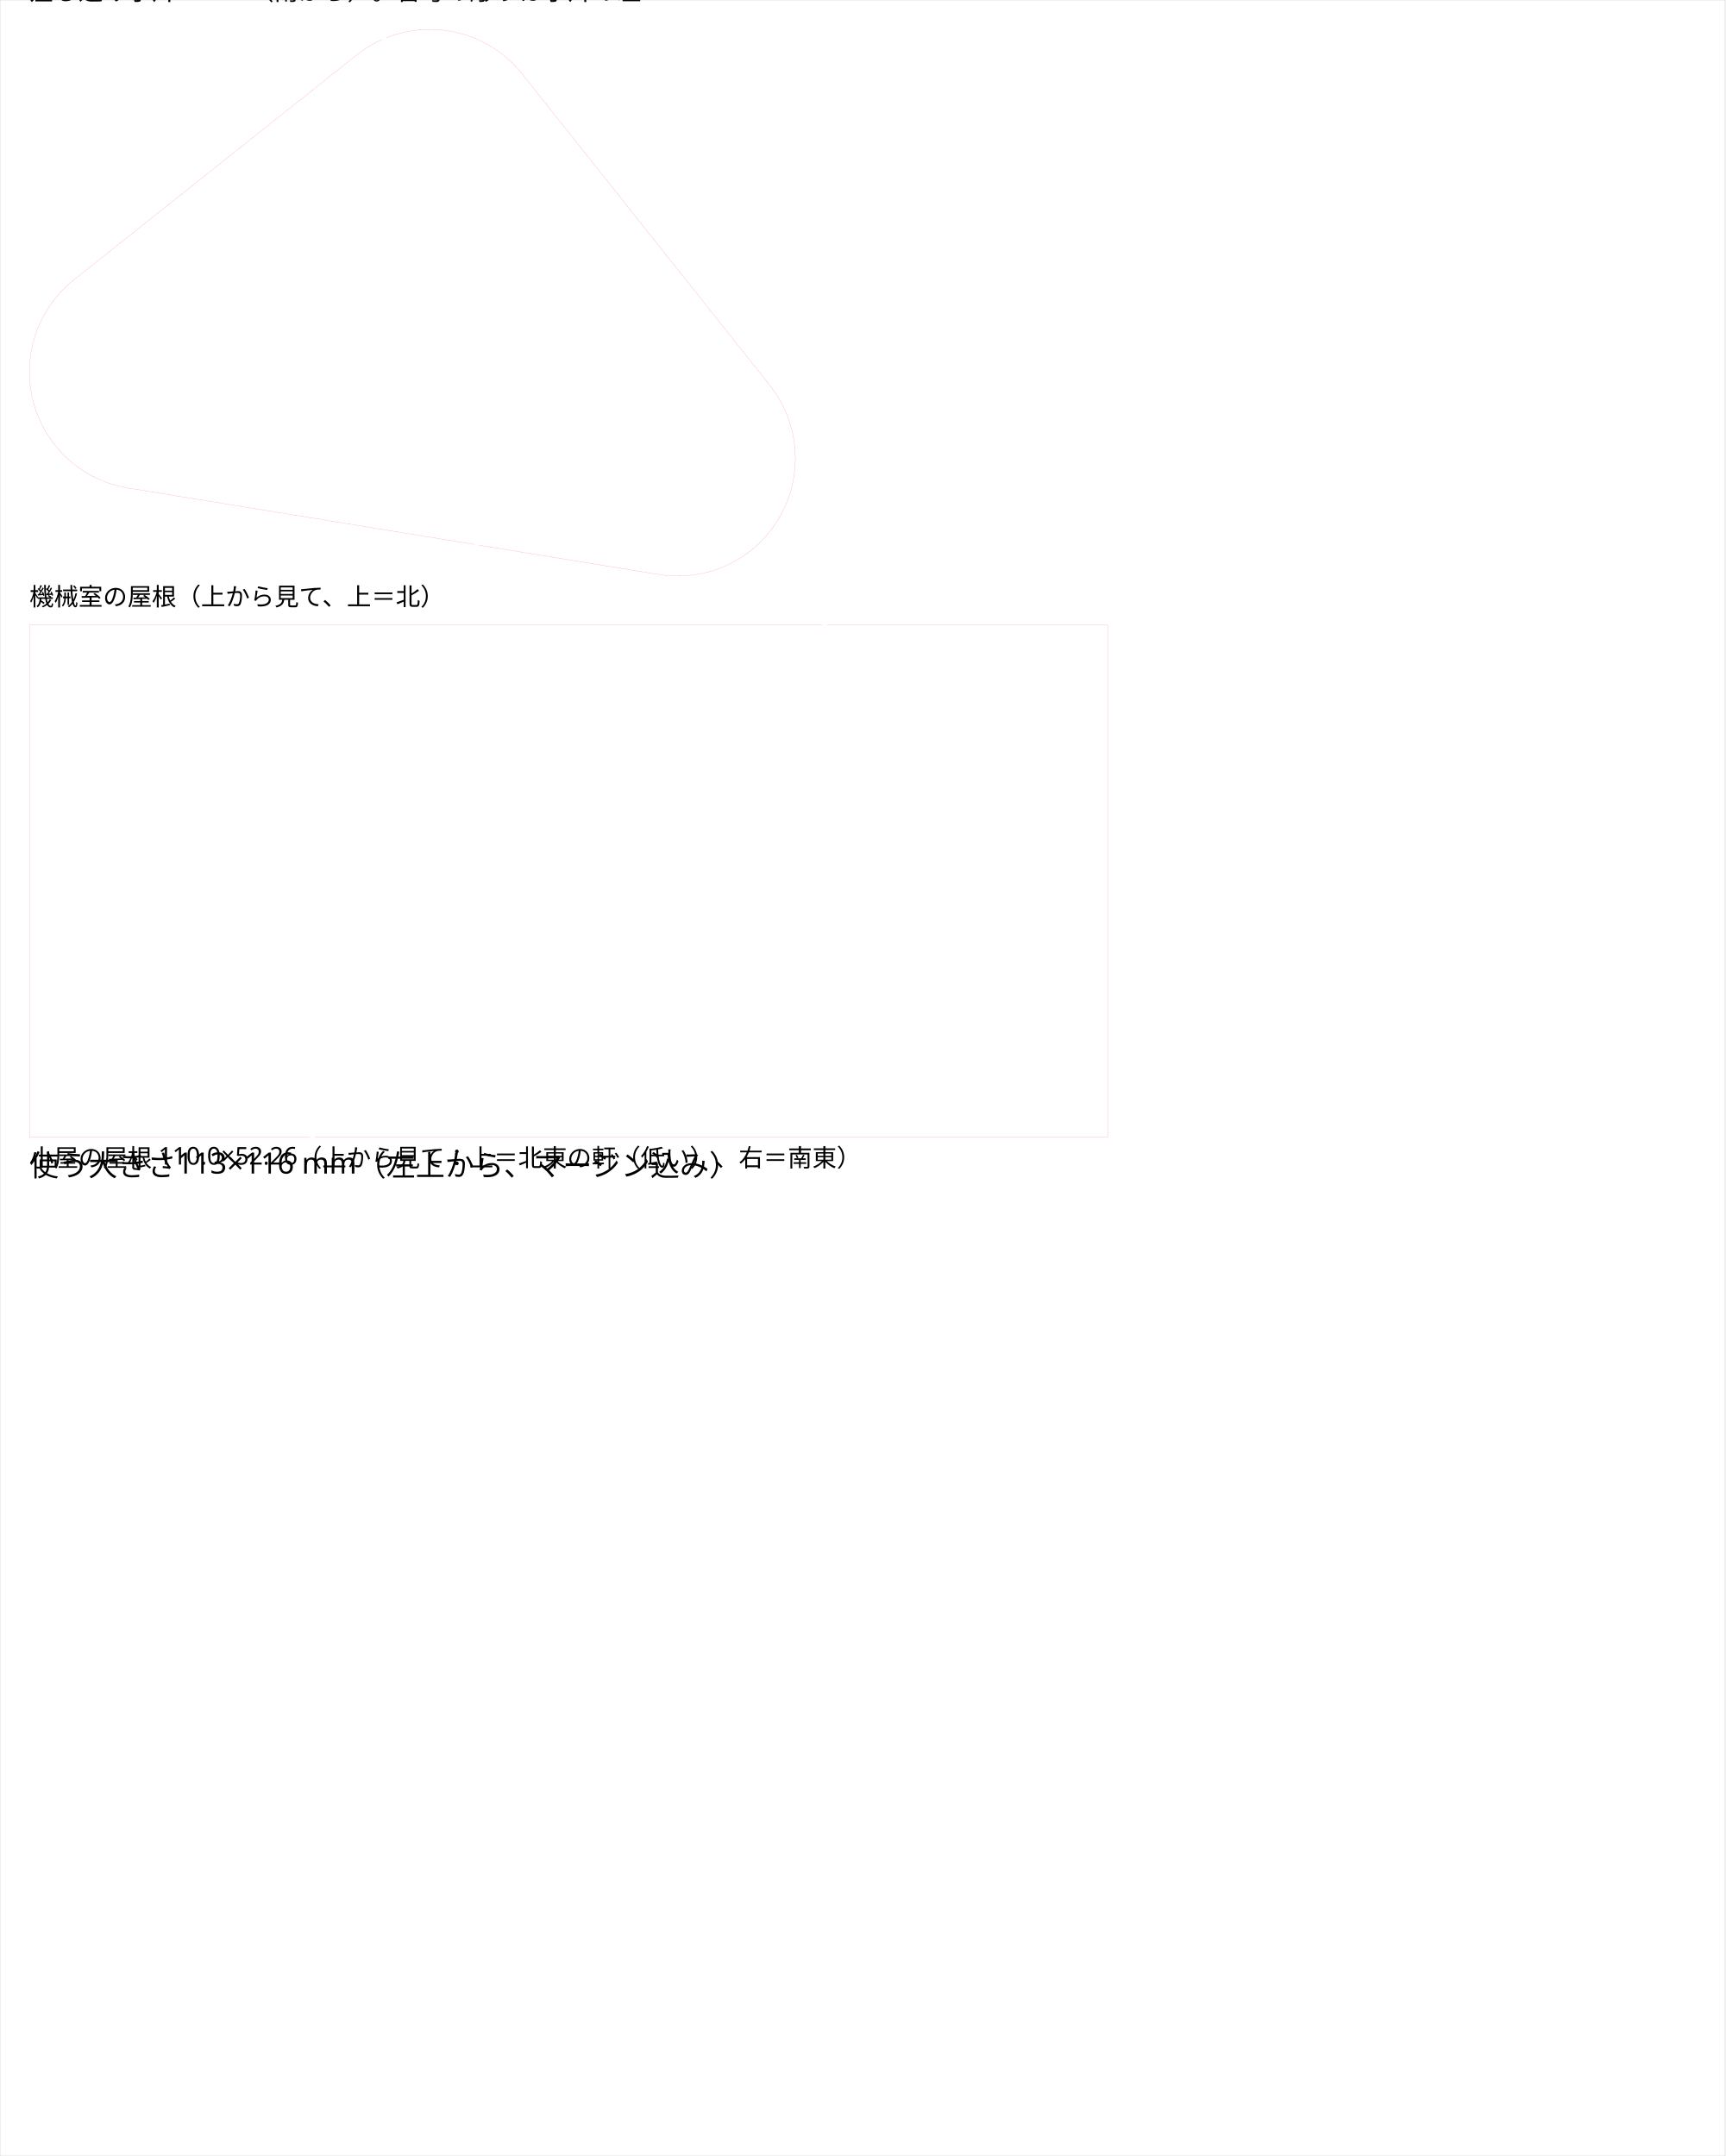
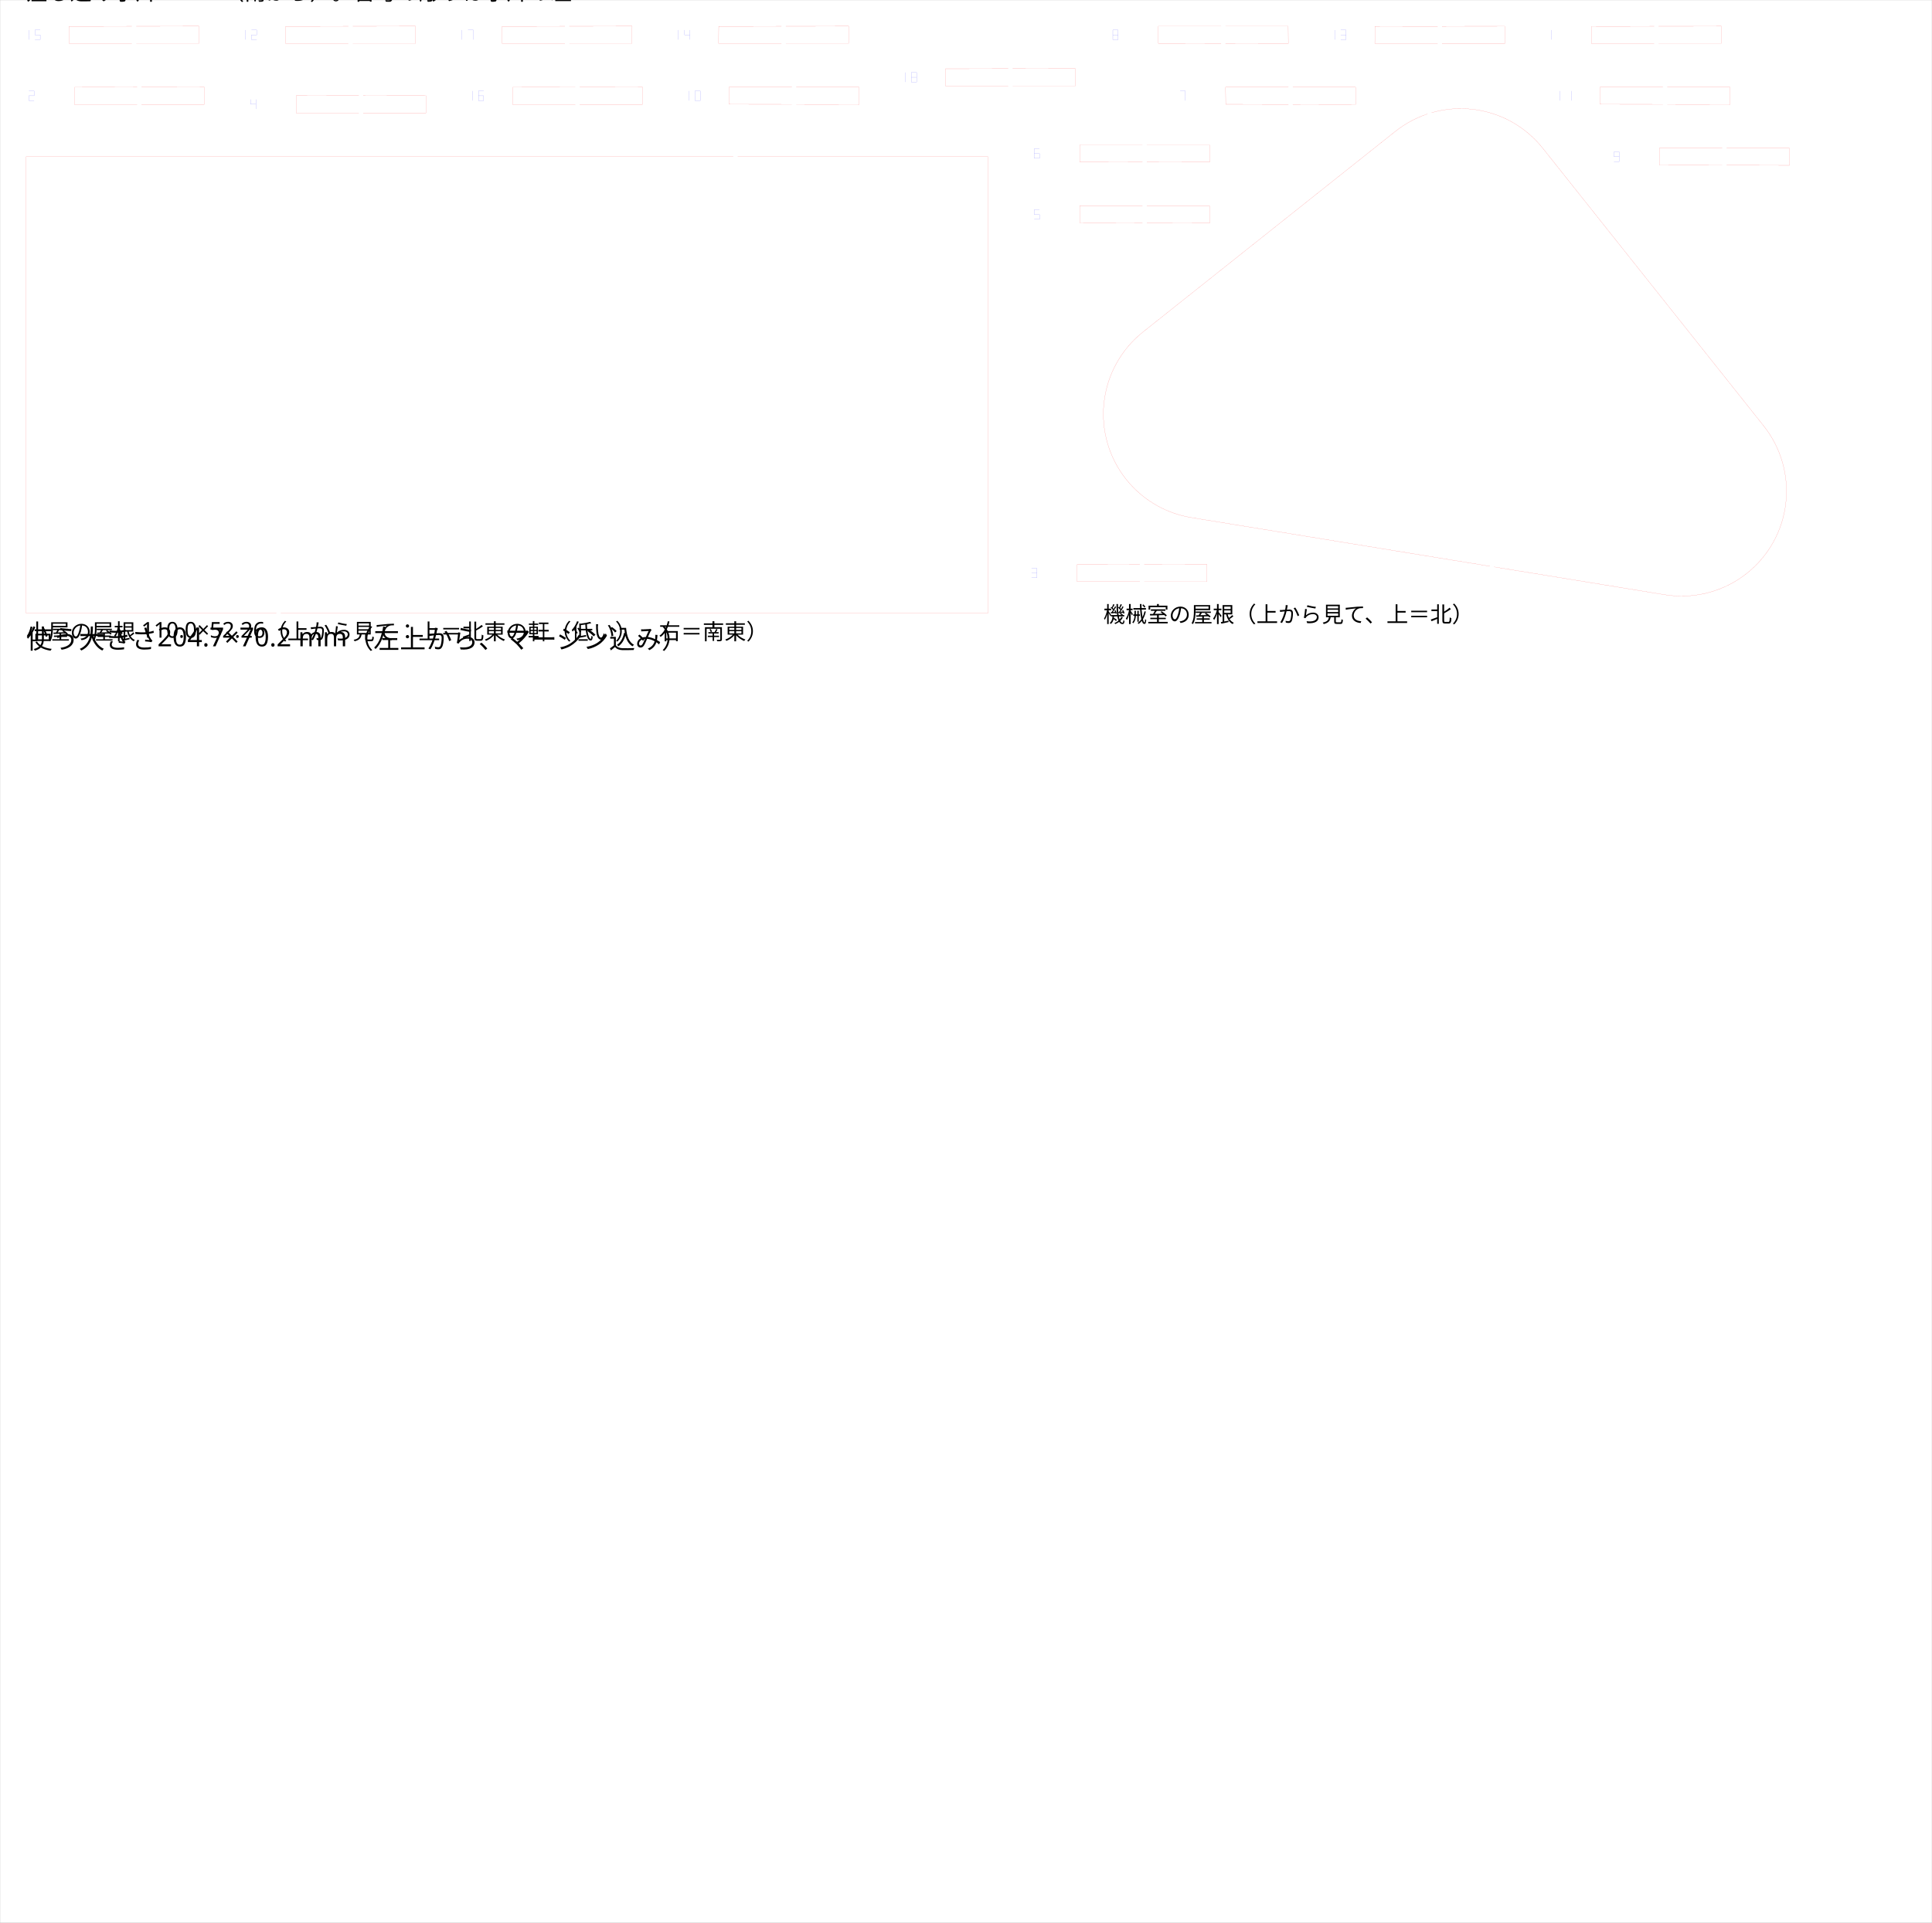
- <svg xmlns="http://www.w3.org/2000/svg" width="176.0mm" height="220mm" viewBox="0 0 176.0 220">
+ <svg xmlns="http://www.w3.org/2000/svg" width="221.0mm" height="220mm" viewBox="0 0 221.0 220">
  <g id="参考（切らない・送る前に消す）" fill="none" stroke="#000000" stroke-width="0.01">
-     <path d="M176.000,220.000 L176.000,0.000 L0.000,0.000 L0.000,220.000 L176.000,220.000 Z" />
+     <path d="M221.000,220.000 L221.000,0.000 L0.000,0.000 L0.000,220.000 L221.000,220.000 Z" />
+   </g>
+   <g id="彫る（青）" fill="none" stroke="#0000FF" stroke-width="0.01">
+     <path d="M177.441,3.436 L177.441,3.986" />
+     <path d="M177.441,3.986 L177.441,4.536" />
+     <path d="M3.300,10.408 L3.905,10.408" />
+     <path d="M3.905,10.408 L3.905,10.958" />
+     <path d="M3.300,10.958 L3.905,10.958" />
+     <path d="M3.300,11.508 L3.300,10.958" />
+     <path d="M3.300,11.508 L3.905,11.508" />
+     <path d="M118.000,65.014 L118.605,65.014" />
+     <path d="M118.605,65.014 L118.605,65.564" />
+     <path d="M118.000,65.564 L118.605,65.564" />
+     <path d="M118.605,65.564 L118.605,66.114" />
+     <path d="M118.000,66.114 L118.605,66.114" />
+     <path d="M28.663,11.927 L28.663,11.377" />
+     <path d="M28.663,11.927 L29.268,11.927" />
+     <path d="M29.268,11.377 L29.268,11.927" />
+     <path d="M29.268,11.927 L29.268,12.477" />
+     <path d="M118.300,23.994 L118.905,23.994" />
+     <path d="M118.300,24.544 L118.300,23.994" />
+     <path d="M118.300,24.544 L118.905,24.544" />
+     <path d="M118.905,24.544 L118.905,25.094" />
+     <path d="M118.300,25.094 L118.905,25.094" />
+     <path d="M118.300,17.017 L118.905,17.017" />
+     <path d="M118.300,17.567 L118.300,17.017" />
+     <path d="M118.300,17.567 L118.905,17.567" />
+     <path d="M118.300,18.117 L118.300,17.567" />
+     <path d="M118.300,18.117 L118.905,18.117" />
+     <path d="M118.905,17.567 L118.905,18.117" />
+     <path d="M134.996,10.412 L135.601,10.412" />
+     <path d="M135.601,10.412 L135.601,10.962" />
+     <path d="M135.601,10.962 L135.601,11.512" />
+     <path d="M127.296,3.439 L127.901,3.439" />
+     <path d="M127.901,3.439 L127.901,3.989" />
+     <path d="M127.901,3.989 L127.901,4.539" />
+     <path d="M127.296,4.539 L127.901,4.539" />
+     <path d="M127.296,4.539 L127.296,3.989" />
+     <path d="M127.296,3.989 L127.296,3.439" />
+     <path d="M127.296,3.989 L127.901,3.989" />
+     <path d="M184.616,17.381 L185.221,17.381" />
+     <path d="M185.221,17.381 L185.221,17.931" />
+     <path d="M185.221,17.931 L185.221,18.481" />
+     <path d="M184.616,18.481 L185.221,18.481" />
+     <path d="M184.616,17.931 L184.616,17.381" />
+     <path d="M184.616,17.931 L185.221,17.931" />
+     <path d="M78.800,10.408 L78.800,10.958" />
+     <path d="M78.800,10.958 L78.800,11.508" />
+     <path d="M79.495,10.408 L80.100,10.408" />
+     <path d="M80.100,10.408 L80.100,10.958" />
+     <path d="M80.100,10.958 L80.100,11.508" />
+     <path d="M79.495,11.508 L80.100,11.508" />
+     <path d="M79.495,11.508 L79.495,10.958" />
+     <path d="M79.495,10.958 L79.495,10.408" />
+     <path d="M178.433,10.408 L178.433,10.958" />
+     <path d="M178.433,10.958 L178.433,11.508" />
+     <path d="M179.733,10.408 L179.733,10.958" />
+     <path d="M179.733,10.958 L179.733,11.508" />
+     <path d="M28.070,3.436 L28.070,3.986" />
+     <path d="M28.070,3.986 L28.070,4.536" />
+     <path d="M28.765,3.436 L29.370,3.436" />
+     <path d="M29.370,3.436 L29.370,3.986" />
+     <path d="M28.765,3.986 L29.370,3.986" />
+     <path d="M28.765,4.536 L28.765,3.986" />
+     <path d="M28.765,4.536 L29.370,4.536" />
+     <path d="M152.671,3.439 L152.671,3.989" />
+     <path d="M152.671,3.989 L152.671,4.539" />
+     <path d="M153.366,3.439 L153.971,3.439" />
+     <path d="M153.971,3.439 L153.971,3.989" />
+     <path d="M153.366,3.989 L153.971,3.989" />
+     <path d="M153.971,3.989 L153.971,4.539" />
+     <path d="M153.366,4.539 L153.971,4.539" />
+     <path d="M77.609,3.436 L77.609,3.986" />
+     <path d="M77.609,3.986 L77.609,4.536" />
+     <path d="M78.304,3.986 L78.304,3.436" />
+     <path d="M78.304,3.986 L78.909,3.986" />
+     <path d="M78.909,3.436 L78.909,3.986" />
+     <path d="M78.909,3.986 L78.909,4.536" />
+     <path d="M3.300,3.436 L3.300,3.986" />
+     <path d="M3.300,3.986 L3.300,4.536" />
+     <path d="M3.995,3.436 L4.600,3.436" />
+     <path d="M3.995,3.986 L3.995,3.436" />
+     <path d="M3.995,3.986 L4.600,3.986" />
+     <path d="M4.600,3.986 L4.600,4.536" />
+     <path d="M3.995,4.536 L4.600,4.536" />
+     <path d="M54.030,10.409 L54.030,10.959" />
+     <path d="M54.030,10.959 L54.030,11.509" />
+     <path d="M54.725,10.409 L55.330,10.409" />
+     <path d="M54.725,10.959 L54.725,10.409" />
+     <path d="M54.725,10.959 L55.330,10.959" />
+     <path d="M54.725,11.509 L54.725,10.959" />
+     <path d="M54.725,11.509 L55.330,11.509" />
+     <path d="M55.330,10.959 L55.330,11.509" />
+     <path d="M52.839,3.436 L52.839,3.986" />
+     <path d="M52.839,3.986 L52.839,4.536" />
+     <path d="M53.534,3.436 L54.139,3.436" />
+     <path d="M54.139,3.436 L54.139,3.986" />
+     <path d="M54.139,3.986 L54.139,4.536" />
+     <path d="M103.550,8.291 L103.550,8.841" />
+     <path d="M103.550,8.841 L103.550,9.391" />
+     <path d="M104.245,8.291 L104.850,8.291" />
+     <path d="M104.850,8.291 L104.850,8.841" />
+     <path d="M104.850,8.841 L104.850,9.391" />
+     <path d="M104.245,9.391 L104.850,9.391" />
+     <path d="M104.245,9.391 L104.245,8.841" />
+     <path d="M104.245,8.841 L104.245,8.291" />
+     <path d="M104.245,8.841 L104.850,8.841" />
  </g>
  <g id="切る（赤）" fill="none" stroke="#FF0000" stroke-width="0.01">
-     <path d="M83.880,63.777 L3.000,63.777 L3.000,116.037 L31.620,116.037" />
-     <path d="M32.120,116.037 L113.000,116.037" />
-     <path d="M113.000,116.037 L113.000,63.777 L84.380,63.777" />
-     <path d="M39.429,3.849 L39.445,3.843 L39.997,3.639 L40.559,3.463 L41.129,3.315 L41.706,3.195 L42.288,3.103 L42.873,3.040 L43.461,3.005 L44.050,3.000 L44.639,3.024 L45.225,3.076 L45.808,3.157 L46.387,3.267 L46.960,3.404 L47.525,3.570 L48.081,3.763 L48.627,3.984 L49.162,4.231 L49.684,4.504 L50.192,4.802 L50.685,5.124 L51.161,5.471 L51.619,5.840 L52.059,6.232 L52.480,6.644 L52.879,7.077 L53.265,7.538 L78.525,39.299 L78.888,39.778 L79.219,40.264 L79.527,40.767 L79.809,41.283 L80.066,41.813 L80.296,42.355 L80.500,42.907 L80.676,43.469 L80.824,44.039 L80.945,44.615 L81.036,45.197 L81.100,45.782 L81.134,46.370 L81.140,46.958 L81.116,47.546 L81.064,48.133 L80.984,48.716 L80.874,49.295 L80.737,49.867 L80.571,50.432 L80.378,50.988 L80.158,51.534 L79.912,52.069 L79.639,52.591 L79.342,53.099 L79.019,53.591 L78.673,54.068 L78.304,54.526 L77.913,54.966 L77.501,55.387 L77.069,55.786 L76.617,56.164 L76.148,56.520 L75.662,56.852 L75.160,57.159 L74.643,57.442 L74.114,57.699 L73.572,57.930 L73.020,58.134 L72.458,58.310 L71.888,58.459 L71.312,58.580 L70.731,58.672 L70.146,58.736 L69.558,58.770 L68.969,58.776 L68.381,58.754 L67.794,58.702 L67.199,58.620 L48.869,55.632" />
-     <path d="M48.376,55.552 L13.080,49.799 L12.489,49.688 L11.916,49.551 L11.350,49.385 L10.794,49.192 L10.247,48.972 L9.712,48.726 L9.189,48.453 L8.681,48.156 L8.188,47.833 L7.711,47.487 L7.252,47.118 L6.811,46.726 L6.390,46.314 L5.990,45.881 L5.612,45.429 L5.256,44.960 L4.924,44.473 L4.616,43.970 L4.333,43.453 L4.076,42.923 L3.845,42.381 L3.641,41.828 L3.465,41.266 L3.316,40.696 L3.196,40.119 L3.104,39.537 L3.040,38.951" />
-     <path d="M3.040,38.951 L3.006,38.363 L3.000,37.774 L3.023,37.185 L3.075,36.598 L3.156,36.014 L3.266,35.435 L3.404,34.862 L3.569,34.297 L3.763,33.740 L3.983,33.194 L4.230,32.659 L4.503,32.136 L4.801,31.628 L5.124,31.135 L5.471,30.659 L5.840,30.200 L6.232,29.760 L6.645,29.339 L7.078,28.939 L7.539,28.553 L36.387,5.614 L36.867,5.251 L37.353,4.919 L37.856,4.612 L38.373,4.330 L38.903,4.073 L38.969,4.045" />
+     <path d="M189.721,3.007 L196.906,3.001 L196.896,4.971 L189.721,4.971" />
+     <path d="M189.221,4.971 L182.036,4.971" />
+     <path d="M182.036,4.971 L182.046,3.014 L189.221,3.007" />
+     <path d="M16.185,9.979 L23.371,9.973 L23.360,11.944 L16.185,11.944" />
+     <path d="M15.685,11.944 L8.500,11.944" />
+     <path d="M8.500,11.944 L8.510,9.986 L15.685,9.979" />
+     <path d="M130.886,64.585 L138.060,64.579 L138.072,66.550 L130.886,66.550" />
+     <path d="M130.386,66.550 L123.200,66.550" />
+     <path d="M123.200,66.550 L123.211,64.592 L130.386,64.586" />
+     <path d="M41.549,10.948 L48.723,10.942 L48.736,12.913 L41.549,12.913" />
+     <path d="M41.049,12.913 L33.863,12.913" />
+     <path d="M33.863,12.913 L33.874,10.955 L41.049,10.948" />
+     <path d="M131.186,23.557 L138.361,23.557 L138.372,25.530 L131.186,25.523" />
+     <path d="M130.686,25.523 L123.511,25.516" />
+     <path d="M123.511,25.516 L123.500,23.557 L130.686,23.557" />
+     <path d="M131.186,16.581 L138.361,16.581 L138.372,18.553 L131.186,18.547" />
+     <path d="M130.686,18.546 L123.511,18.539" />
+     <path d="M123.511,18.539 L123.500,16.581 L130.686,16.581" />
+     <path d="M147.882,9.976 L155.058,9.976 L155.069,11.948 L147.882,11.941" />
+     <path d="M147.382,11.941 L140.208,11.934" />
+     <path d="M140.208,11.934 L140.196,9.976 L147.382,9.976" />
+     <path d="M140.182,3.003 L147.358,3.003 L147.368,4.975 L140.182,4.969" />
+     <path d="M139.682,4.968 L132.507,4.961" />
+     <path d="M132.507,4.961 L132.496,3.003 L139.682,3.003" />
+     <path d="M197.503,16.945 L204.678,16.945 L204.689,18.917 L197.503,18.910" />
+     <path d="M197.003,18.909 L189.827,18.903" />
+     <path d="M189.827,18.903 L189.816,16.945 L197.003,16.945" />
+     <path d="M91.081,9.972 L98.257,9.972 L98.267,11.944 L91.081,11.937" />
+     <path d="M90.581,11.937 L83.405,11.930" />
+     <path d="M83.405,11.930 L83.395,9.972 L90.581,9.972" />
+     <path d="M190.714,9.972 L197.890,9.972 L197.901,11.944 L190.714,11.937" />
+     <path d="M190.214,11.937 L183.038,11.930" />
+     <path d="M183.038,11.930 L183.028,9.972 L190.214,9.972" />
+     <path d="M40.352,3.006 L47.526,3.000 L47.539,4.971 L40.352,4.971" />
+     <path d="M39.852,4.971 L32.665,4.971" />
+     <path d="M32.665,4.971 L32.676,3.013 L39.852,3.007" />
+     <path d="M164.953,3.010 L172.127,3.003 L172.140,4.975 L164.953,4.975" />
+     <path d="M164.453,4.975 L157.266,4.975" />
+     <path d="M157.266,4.975 L157.277,3.016 L164.453,3.010" />
+     <path d="M89.890,3.007 L97.077,3.000 L97.066,4.971 L89.890,4.971" />
+     <path d="M89.390,4.971 L82.204,4.971" />
+     <path d="M82.204,4.971 L82.214,3.013 L89.390,3.007" />
+     <path d="M15.582,3.006 L22.757,3.000 L22.769,4.971 L15.582,4.971" />
+     <path d="M15.082,4.971 L7.895,4.971" />
+     <path d="M7.895,4.971 L7.905,3.013 L15.082,3.007" />
+     <path d="M66.312,9.979 L73.499,9.973 L73.488,11.944 L66.312,11.944" />
+     <path d="M65.812,11.944 L58.625,11.944" />
+     <path d="M58.625,11.944 L58.636,9.986 L65.812,9.980" />
+     <path d="M65.121,3.006 L72.308,3.000 L72.297,4.971 L65.121,4.971" />
+     <path d="M64.621,4.971 L57.434,4.971" />
+     <path d="M57.434,4.971 L57.445,3.013 L64.621,3.007" />
+     <path d="M115.833,7.861 L123.007,7.855 L123.020,9.827 L115.833,9.827" />
+     <path d="M115.333,9.827 L108.145,9.827" />
+     <path d="M108.145,9.827 L108.156,7.868 L115.333,7.862" />
+     <path d="M83.880,17.915 L3.000,17.915 L3.000,70.175 L31.620,70.175" />
+     <path d="M32.120,70.175 L113.000,70.175" />
+     <path d="M113.000,70.175 L113.000,17.915 L84.380,17.915" />
+     <path d="M163.759,12.894 L163.774,12.889 L164.344,12.740 L164.921,12.620 L165.503,12.528 L166.088,12.465 L166.676,12.431 L167.265,12.426 L167.853,12.449 L168.440,12.501 L169.023,12.582 L169.602,12.692 L170.175,12.830 L170.740,12.996 L171.296,13.189 L171.842,13.409 L172.377,13.656 L172.899,13.929 L173.407,14.227 L173.899,14.550 L174.376,14.896 L174.834,15.266 L175.274,15.657 L175.695,16.070 L176.094,16.502 L176.480,16.964 L201.740,48.724 L202.103,49.204 L202.434,49.690 L202.742,50.192 L203.024,50.709 L203.281,51.239 L203.511,51.780 L203.715,52.333 L203.891,52.895 L204.039,53.464 L204.159,54.041 L204.251,54.622 L204.315,55.207 L204.349,55.795 L204.355,56.384 L204.331,56.972 L204.279,57.558 L204.198,58.142 L204.089,58.720 L203.952,59.293 L203.786,59.857 L203.593,60.414 L203.373,60.960 L203.127,61.494 L202.854,62.016 L202.556,62.524 L202.234,63.017 L201.888,63.493 L201.519,63.952 L201.128,64.392 L200.716,64.812 L200.283,65.212 L199.832,65.590 L199.363,65.945 L198.877,66.277 L198.375,66.585 L197.858,66.868 L197.329,67.125 L196.787,67.355 L196.235,67.559 L195.673,67.736 L195.103,67.885 L194.527,68.005 L193.946,68.097 L193.360,68.161 L192.773,68.196 L192.184,68.202 L191.596,68.179 L191.009,68.127 L190.414,68.045 L170.921,64.868" />
+     <path d="M170.427,64.788 L136.295,59.225 L135.704,59.113 L135.131,58.976 L134.565,58.811 L134.008,58.618 L133.462,58.398 L132.927,58.151 L132.404,57.879 L131.896,57.581 L131.402,57.259 L130.926,56.912 L130.466,56.543 L130.026,56.152 L129.605,55.739 L129.205,55.307 L128.827,54.855 L128.471,54.385 L128.139,53.898 L127.831,53.396 L127.548,52.879 L127.291,52.349 L127.060,51.807 L126.856,51.254 L126.680,50.692 L126.531,50.121 L126.411,49.545 L126.318,48.963 L126.255,48.377 L126.220,47.789 L126.215,47.199" />
+     <path d="M126.215,47.199 L126.238,46.610 L126.290,46.024 L126.371,45.440 L126.481,44.861 L126.618,44.288 L126.784,43.722 L126.977,43.166 L127.198,42.619 L127.445,42.084 L127.718,41.562 L128.016,41.054 L128.339,40.561 L128.685,40.084 L129.055,39.625 L129.447,39.185 L129.859,38.765 L130.292,38.365 L130.754,37.979 L159.602,15.039 L160.082,14.677 L160.568,14.345 L161.071,14.038 L161.587,13.755 L162.118,13.499 L162.660,13.268 L163.212,13.065 L163.281,13.043" />
  </g>
  <g id="参考の文字（送る前に消す）" fill="#000000" stroke="none" font-family="sans-serif">
    <text x="3.00" y="0.00" font-size="2.5">差し込み小片 1〜18（南から）。番号の彫りは小片の左</text>
-     <text x="3.00" y="119.04" font-size="2.5">小屋の屋根 110.0×52.26（上から見て：上＝北東の軒（低い）、右＝南東）</text>
-     <text x="3.00" y="61.78" font-size="2.5">機械室の屋根（上から見て、上＝北）</text>
-     <text x="3.00" y="120.00" font-size="3">使う大きさ113×116 mm（左上から、マージン込み）</text>
+     <text x="3.00" y="73.17" font-size="2.5">小屋の屋根 110.0×52.26（上から見て：上＝北東の軒（低い）、右＝南東）</text>
+     <text x="126.21" y="71.20" font-size="2.5">機械室の屋根（上から見て、上＝北）</text>
+     <text x="3.00" y="74.20" font-size="3">使う大きさ204.7×70.2 mm（左上から、マージン込み）</text>
  </g>
</svg>
